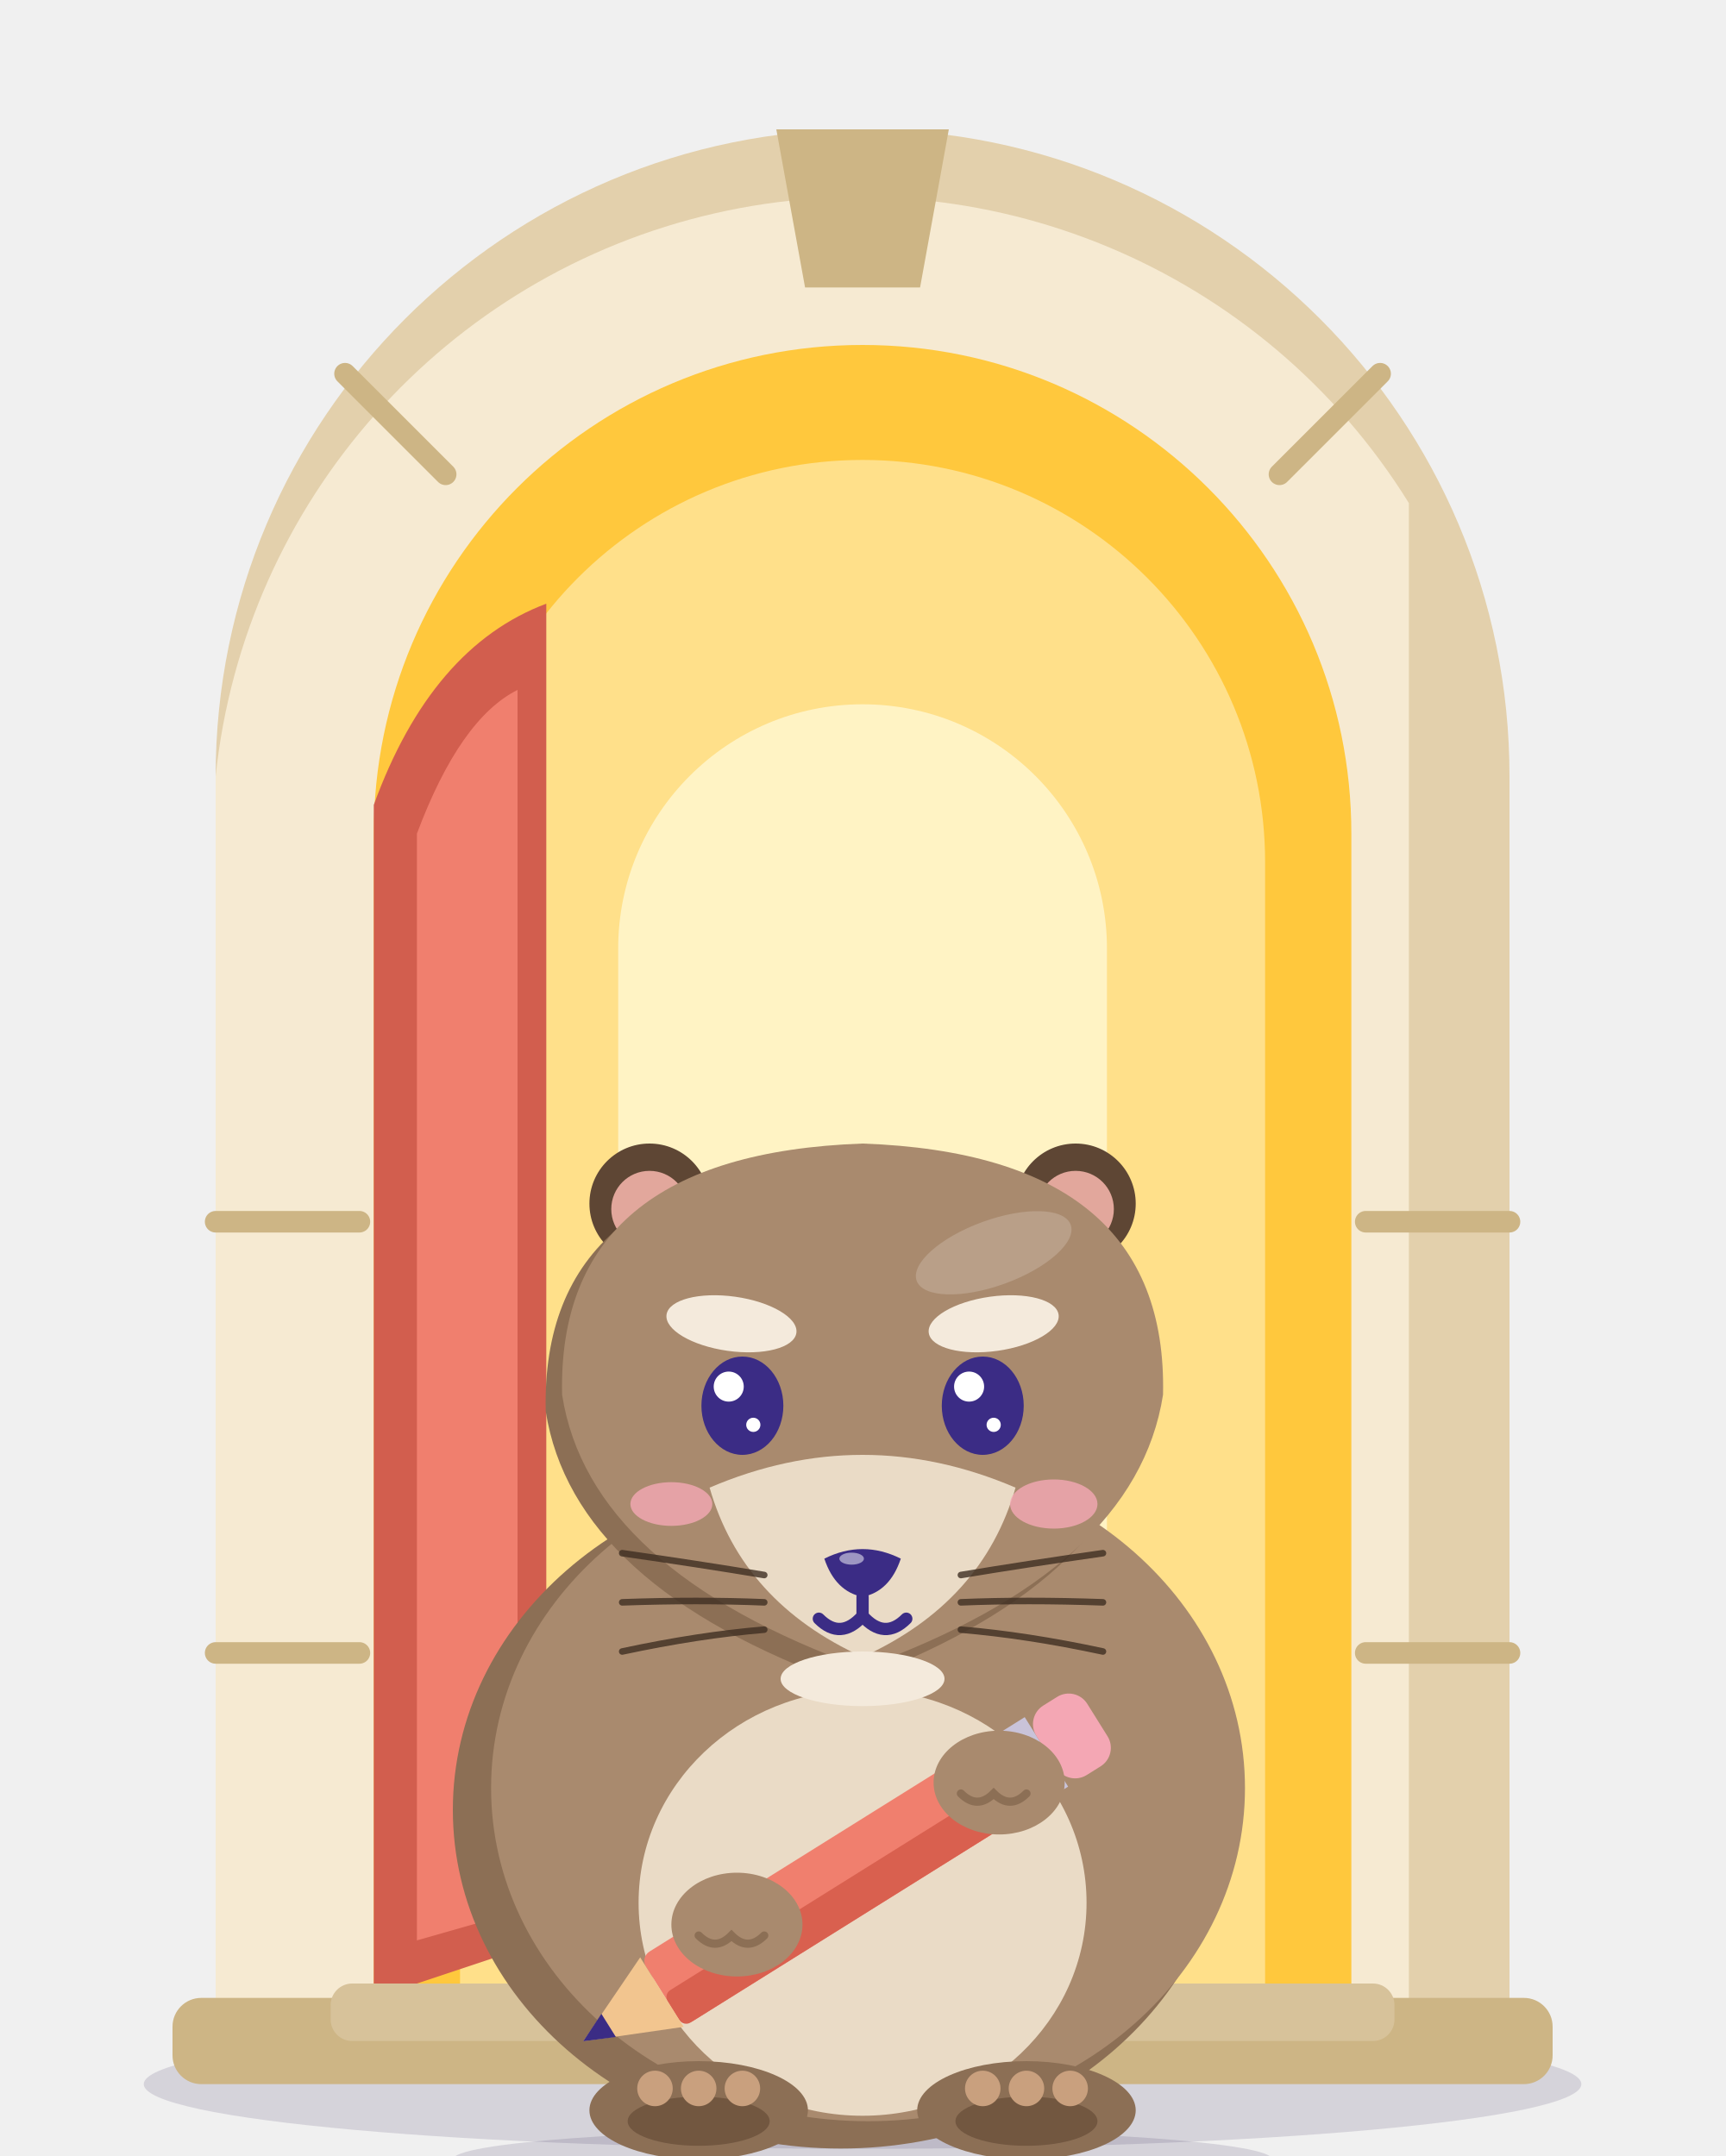
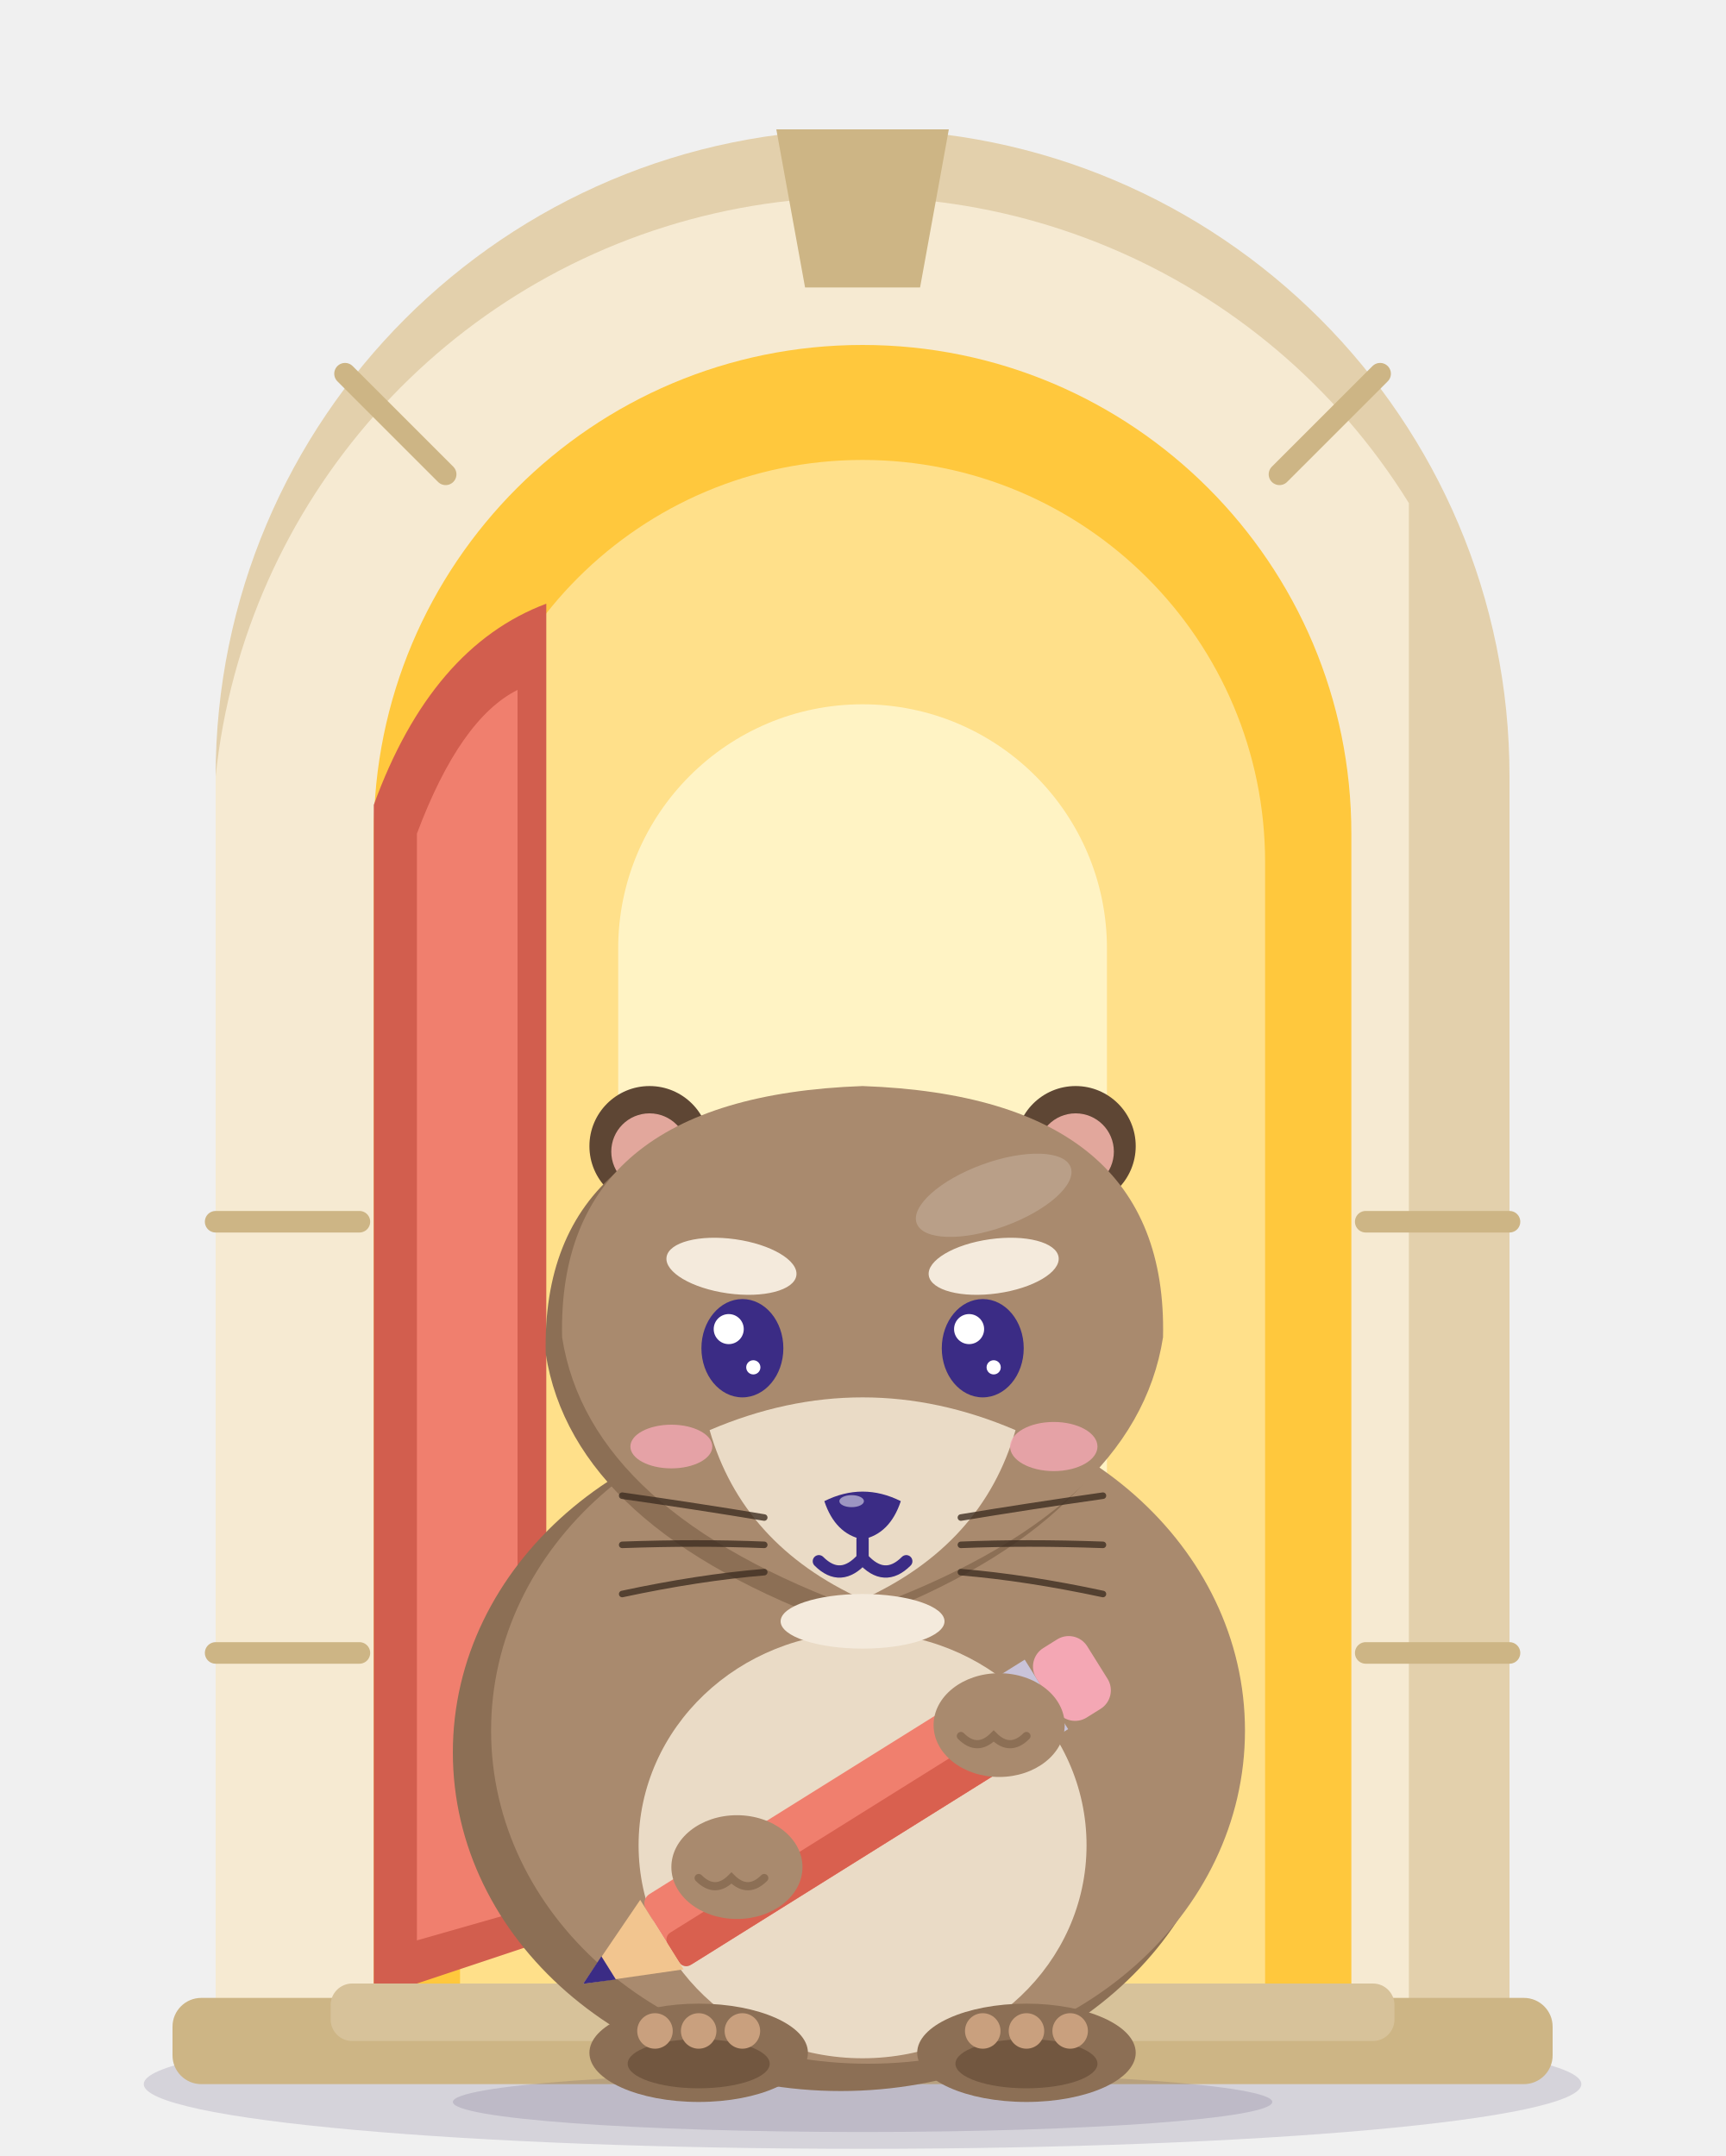
<svg xmlns="http://www.w3.org/2000/svg" viewBox="0 0 240 300" role="img" aria-label="door of the Hebrew course, open">
  <ellipse cx="120" cy="290" rx="100" ry="9" fill="rgba(43,35,80,0.14)" />
  <path d="M30 284 L30 108 A90 90 0 0 1 210 108 L210 284 Z" fill="#E3D0AC" />
  <path d="M30 284 L30 108 A90 90 0 0 1 196 70 L196 284 Z" fill="#F6EAD2" />
  <rect x="24" y="278" width="192" height="12" rx="4" fill="#CDB585" />
  <path d="M108 18 L132 18 L128 40 L112 40 Z" fill="#CDB585" />
  <path d="M30 170 L50 170" fill="none" stroke="#CDB585" stroke-width="3" stroke-linecap="round" />
  <path d="M30 230 L50 230" fill="none" stroke="#CDB585" stroke-width="3" stroke-linecap="round" />
  <path d="M190 170 L210 170" fill="none" stroke="#CDB585" stroke-width="3" stroke-linecap="round" />
  <path d="M190 230 L210 230" fill="none" stroke="#CDB585" stroke-width="3" stroke-linecap="round" />
  <path d="M48 52 L62 66" fill="none" stroke="#CDB585" stroke-width="3" stroke-linecap="round" />
  <path d="M192 52 L178 66" fill="none" stroke="#CDB585" stroke-width="3" stroke-linecap="round" />
  <path d="M52 278 L52 116 A68 68 0 0 1 188 116 L188 278 Z" fill="#FFC83D" />
  <path d="M64 278 L64 120 A56 56 0 0 1 176 120 L176 278 Z" fill="#FFE08A" />
  <path d="M86 278 L86 132 A34 34 0 0 1 154 132 L154 278 Z" fill="#FFF3C4" />
  <path d="M52 278 L52 112 Q60 90 76 84 L76 270 Z" fill="#D25E4E" />
  <path d="M58 270 L58 116 Q64 100 72 96 L72 266 Z" fill="#F07F6E" />
  <rect x="46" y="276" width="148" height="8" rx="3" fill="#D7C29A" />
-   <g transform="translate(22.72 123.4) scale(0.38)">
+   <g transform="translate(22.72 115.4) scale(0.38)">
    <ellipse cx="256" cy="466" rx="150" ry="11" fill="rgba(43,35,80,0.14)" />
    <ellipse cx="248" cy="338" rx="142" ry="124" fill="#8C6F55" />
    <ellipse cx="258" cy="330" rx="138" ry="122" fill="#A98A6E" />
    <ellipse cx="256" cy="372" rx="82" ry="78" fill="#EADBC6" />
    <ellipse cx="196" cy="448" rx="40" ry="18" fill="#8C6F55" />
    <ellipse cx="196" cy="452" rx="26" ry="9" fill="#5C4330" opacity="0.55" />
    <circle cx="180" cy="440" r="6.5" fill="#C9A07E" />
    <circle cx="196" cy="440" r="6.5" fill="#C9A07E" />
    <circle cx="212" cy="440" r="6.5" fill="#C9A07E" />
    <ellipse cx="316" cy="448" rx="40" ry="18" fill="#8C6F55" />
    <ellipse cx="316" cy="452" rx="26" ry="9" fill="#5C4330" opacity="0.55" />
    <circle cx="300" cy="440" r="6.5" fill="#C9A07E" />
    <circle cx="316" cy="440" r="6.5" fill="#C9A07E" />
    <circle cx="332" cy="440" r="6.5" fill="#C9A07E" />
    <circle cx="178" cy="116" r="22" fill="#5E4634" />
    <circle cx="178" cy="118" r="14" fill="#E2A79C" />
    <circle cx="334" cy="116" r="22" fill="#5E4634" />
    <circle cx="334" cy="118" r="14" fill="#E2A79C" />
    <path d="M146 186 Q144 98 256 94 Q368 98 366 186 Q356 250 256 286 Q156 250 146 186 Z" fill="#8C6F55" transform="translate(-6 6)" />
    <path d="M146 186 Q144 98 256 94 Q368 98 366 186 Q356 250 256 286 Q156 250 146 186 Z" fill="#A98A6E" />
    <ellipse cx="304" cy="134" rx="30" ry="12" fill="#FFFFFF" opacity="0.18" transform="rotate(-20 304 134)" />
    <ellipse cx="208" cy="160" rx="24" ry="10" fill="#F4EADC" transform="rotate(8 208 160)" />
    <ellipse cx="304" cy="160" rx="24" ry="10" fill="#F4EADC" transform="rotate(-8 304 160)" />
    <path d="M200 220 Q256 196 312 220 Q300 262 256 282 Q212 262 200 220 Z" fill="#EADBC6" />
    <ellipse cx="256" cy="290" rx="30" ry="10" fill="#F4EADC" />
    <ellipse cx="212" cy="190" rx="15" ry="18" fill="#3B2C85" />
    <circle cx="207" cy="183" r="5.5" fill="#FFFFFF" />
    <circle cx="216" cy="197" r="2.6" fill="#FFFFFF" />
    <ellipse cx="300" cy="190" rx="15" ry="18" fill="#3B2C85" />
    <circle cx="295" cy="183" r="5.5" fill="#FFFFFF" />
    <circle cx="304" cy="197" r="2.6" fill="#FFFFFF" />
    <path d="M242 246 Q256 239 270 246 Q266 258 256 260 Q246 258 242 246 Z" fill="#3B2C85" />
    <ellipse cx="252" cy="246" rx="4.5" ry="2.2" fill="#FFFFFF" opacity="0.5" />
    <path d="M256 260 L256 266 M240 268 Q248 276 256 267 Q264 276 272 268" fill="none" stroke="#3B2C85" stroke-width="4.5" stroke-linecap="round" stroke-linejoin="round" />
    <path d="M220 252 q-24 -4 -52 -8" fill="none" stroke="#3E2E22" stroke-width="2.4" stroke-linecap="round" opacity="0.8" />
    <path d="M220 262 q-24 -1 -52 0" fill="none" stroke="#3E2E22" stroke-width="2.4" stroke-linecap="round" opacity="0.8" />
    <path d="M220 272 q-24 2 -52 8" fill="none" stroke="#3E2E22" stroke-width="2.4" stroke-linecap="round" opacity="0.8" />
    <path d="M292 252 q24 -4 52 -8" fill="none" stroke="#3E2E22" stroke-width="2.4" stroke-linecap="round" opacity="0.8" />
    <path d="M292 262 q24 -1 52 0" fill="none" stroke="#3E2E22" stroke-width="2.4" stroke-linecap="round" opacity="0.8" />
    <path d="M292 272 q24 2 52 8" fill="none" stroke="#3E2E22" stroke-width="2.4" stroke-linecap="round" opacity="0.8" />
    <ellipse cx="186" cy="226" rx="15" ry="8" fill="#F4A7B4" opacity="0.8" />
    <ellipse cx="326" cy="226" rx="16" ry="9" fill="#F4A7B4" opacity="0.8" />
    <g transform="rotate(-32 256 360)">
      <rect x="170" y="344" width="150" height="30" rx="4" fill="#F07F6E" />
      <rect x="170" y="360" width="150" height="14" rx="3" fill="#D9604F" />
      <rect x="320" y="344" width="16" height="30" fill="#C9C3D9" />
      <rect x="336" y="344" width="22" height="30" rx="8" fill="#F4A7B4" />
      <path d="M170 344 L136 359 L170 374 Z" fill="#F2C58F" />
      <path d="M147 354 L136 359 L147 364 Z" fill="#3B2C85" />
    </g>
    <ellipse cx="210" cy="380" rx="24" ry="19" fill="#A98A6E" />
    <ellipse cx="306" cy="328" rx="24" ry="19" fill="#A98A6E" />
    <path d="M196 384 q6 6 12 0 q6 6 12 0" fill="none" stroke="#8C6F55" stroke-width="3" stroke-linecap="round" />
    <path d="M292 332 q6 6 12 0 q6 6 12 0" fill="none" stroke="#8C6F55" stroke-width="3" stroke-linecap="round" />
  </g>
</svg>
